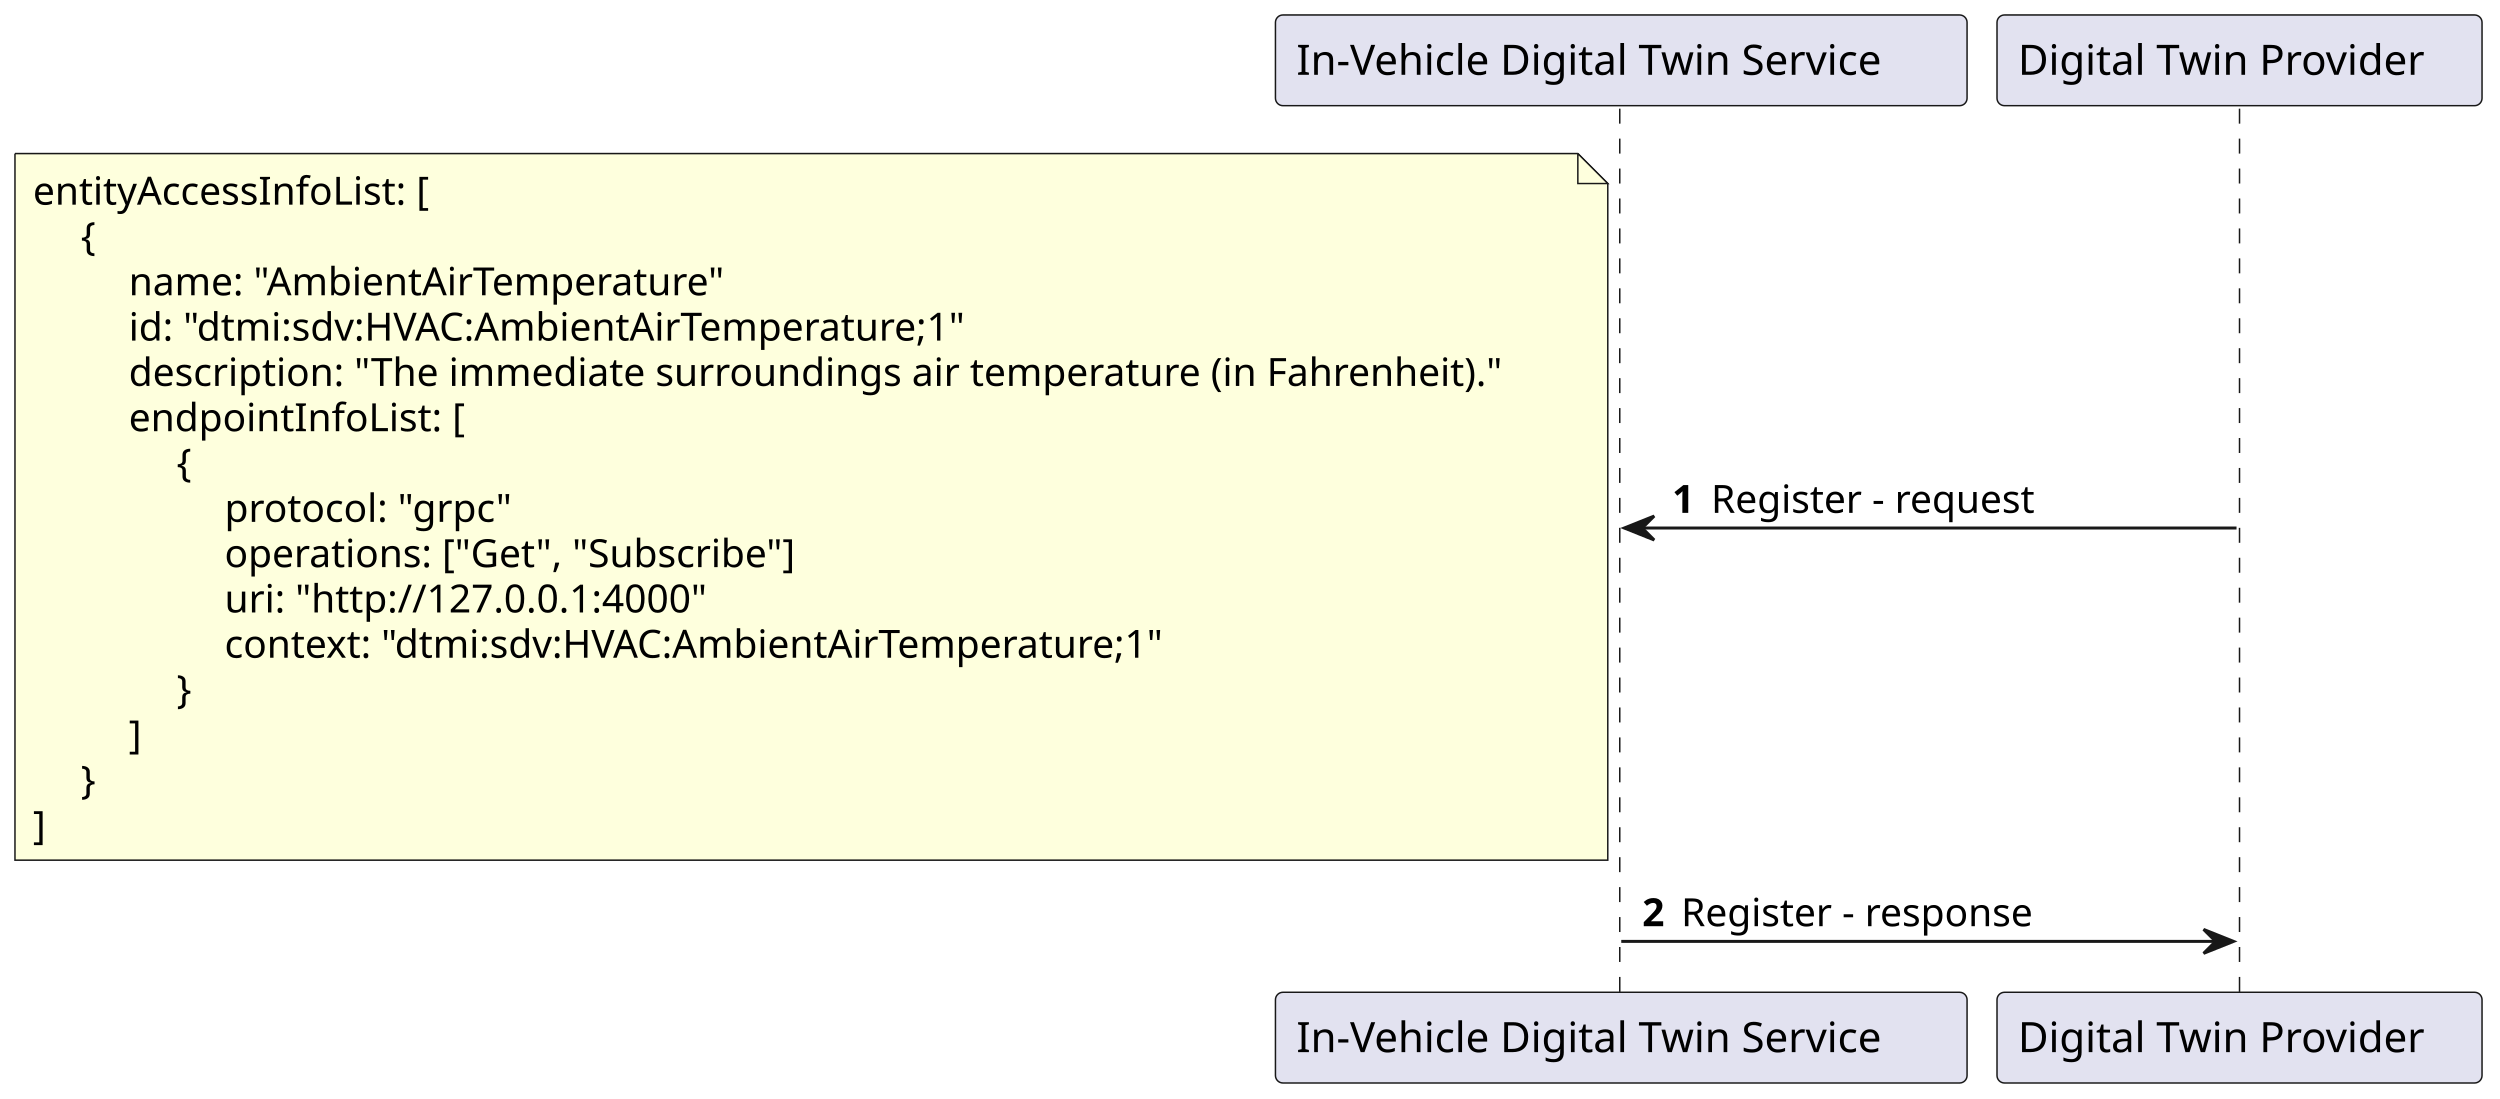
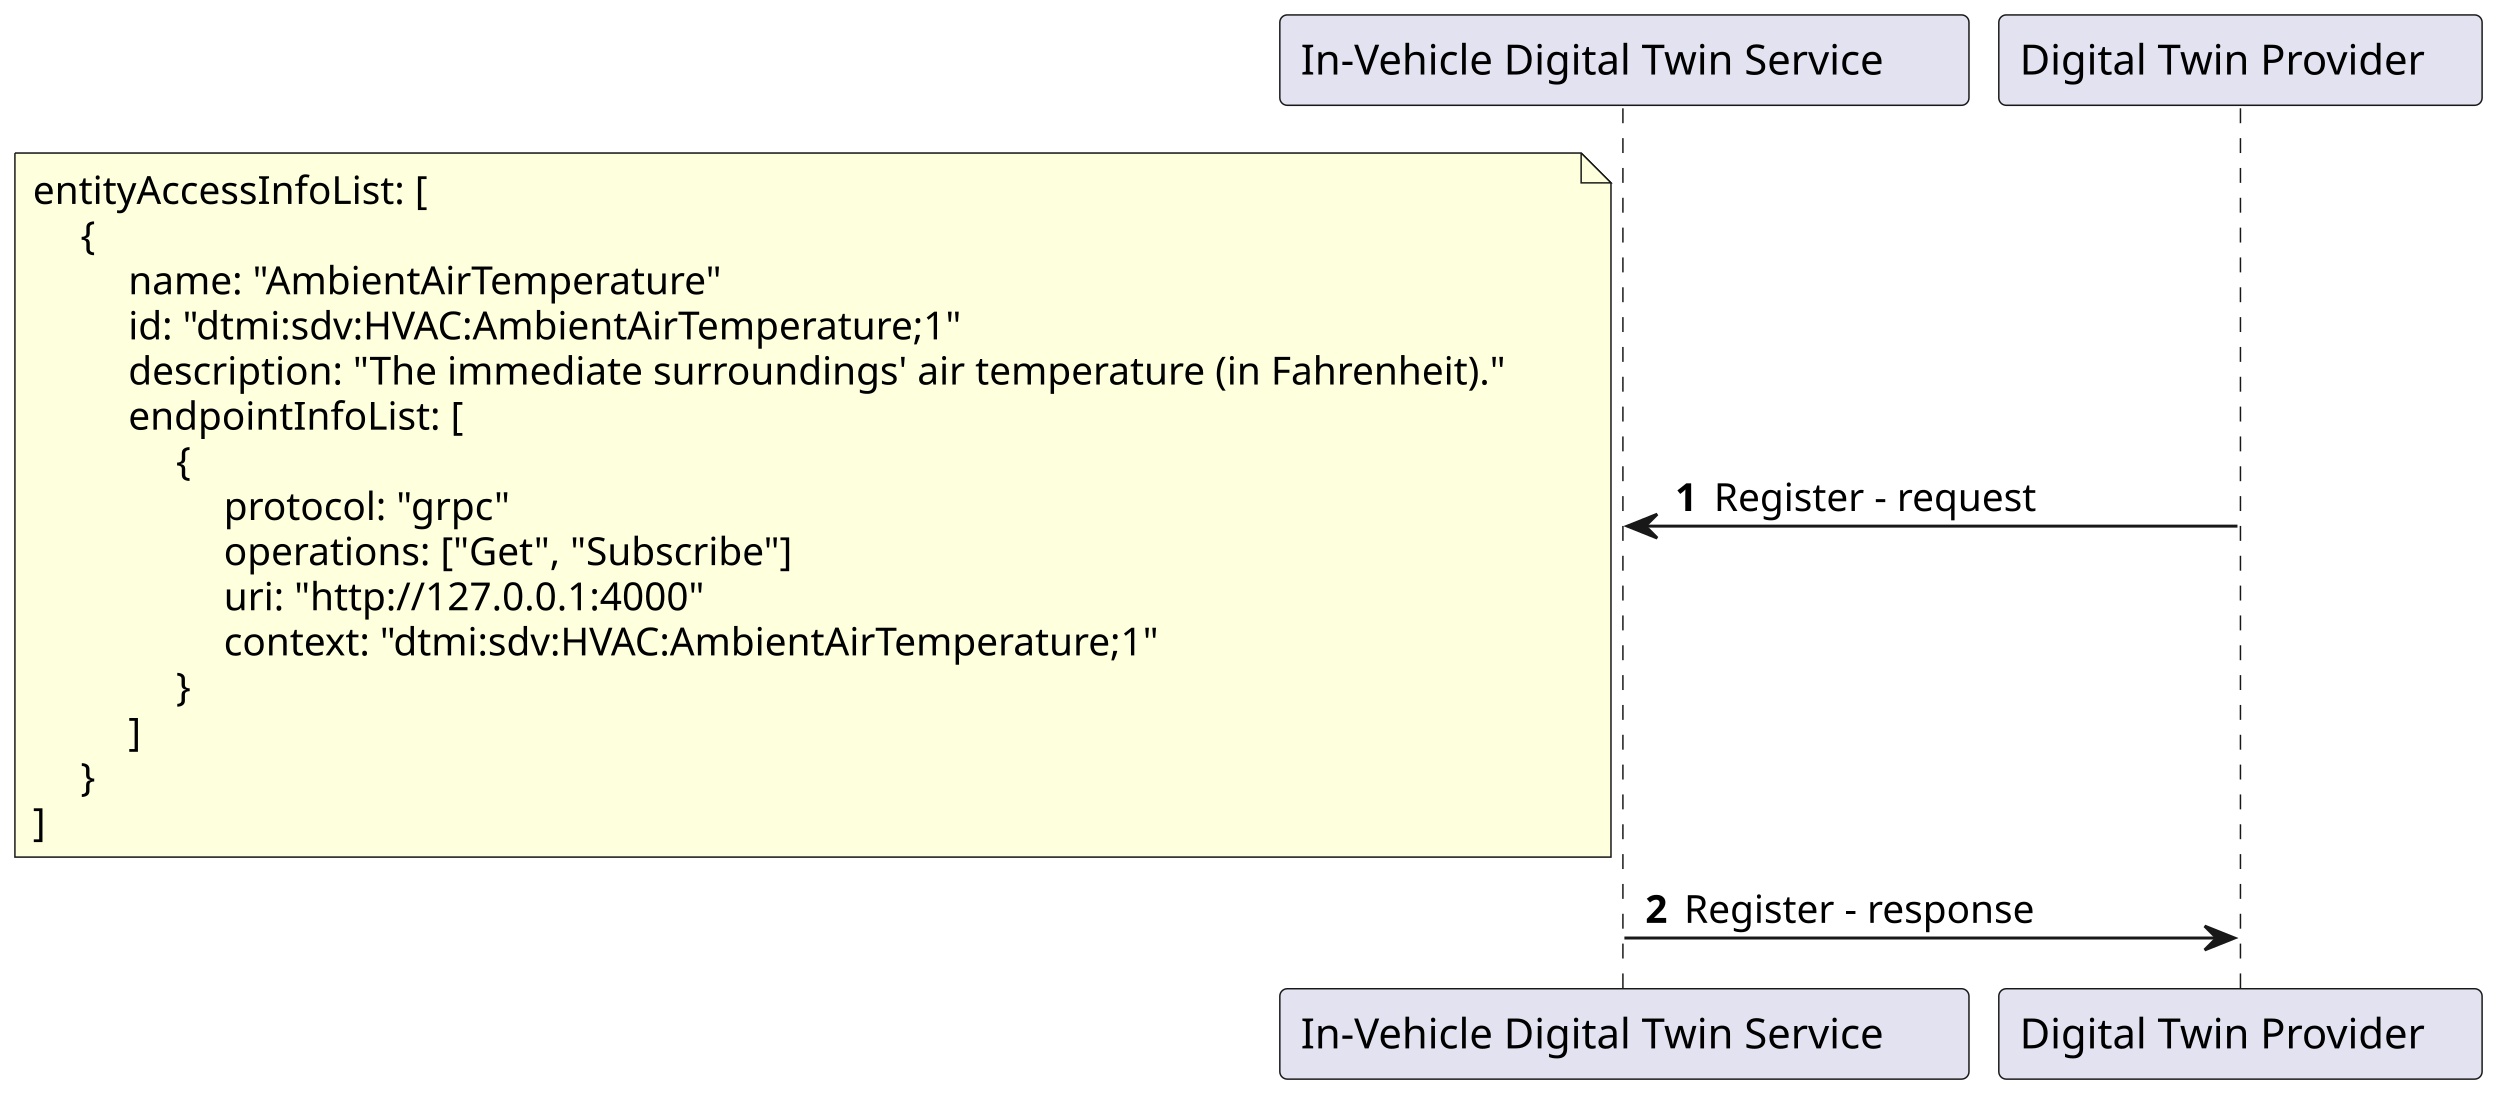
- <svg xmlns="http://www.w3.org/2000/svg" contentStyleType="text/css" height="367px" preserveAspectRatio="none" style="width:835px;height:367px;background:#FFFFFF;" version="1.1" viewBox="0 0 835 367" width="835px" zoomAndPan="magnify">
+ <svg xmlns="http://www.w3.org/2000/svg" contentStyleType="text/css" height="367px" preserveAspectRatio="none" style="width:838px;height:367px;background:#FFFFFF;" version="1.1" viewBox="0 0 838 367" width="838px" zoomAndPan="magnify">
  <defs />
  <g>
-     <line style="stroke:#181818;stroke-width:0.5;stroke-dasharray:5.0,5.0;" x1="541" x2="541" y1="36.297" y2="332.422" />
-     <line style="stroke:#181818;stroke-width:0.5;stroke-dasharray:5.0,5.0;" x1="748" x2="748" y1="36.297" y2="332.422" />
-     <rect fill="#E2E2F0" height="30.297" rx="2.5" ry="2.5" style="stroke:#181818;stroke-width:0.5;" width="231" x="426" y="5" />
-     <text fill="#000000" font-family="sans-serif" font-size="14" lengthAdjust="spacing" textLength="217" x="433" y="24.995">In-Vehicle Digital Twin Service</text>
-     <rect fill="#E2E2F0" height="30.297" rx="2.5" ry="2.5" style="stroke:#181818;stroke-width:0.5;" width="231" x="426" y="331.422" />
-     <text fill="#000000" font-family="sans-serif" font-size="14" lengthAdjust="spacing" textLength="217" x="433" y="351.417">In-Vehicle Digital Twin Service</text>
-     <rect fill="#E2E2F0" height="30.297" rx="2.5" ry="2.5" style="stroke:#181818;stroke-width:0.5;" width="162" x="667" y="5" />
-     <text fill="#000000" font-family="sans-serif" font-size="14" lengthAdjust="spacing" textLength="148" x="674" y="24.995">Digital Twin Provider</text>
-     <rect fill="#E2E2F0" height="30.297" rx="2.5" ry="2.5" style="stroke:#181818;stroke-width:0.5;" width="162" x="667" y="331.422" />
-     <text fill="#000000" font-family="sans-serif" font-size="14" lengthAdjust="spacing" textLength="148" x="674" y="351.417">Digital Twin Provider</text>
-     <polygon fill="#181818" points="552.5,172.359,542.5,176.359,552.5,180.359,548.5,176.359" style="stroke:#181818;stroke-width:1.0;" />
-     <line style="stroke:#181818;stroke-width:1.0;" x1="546.5" x2="747" y1="176.359" y2="176.359" />
-     <text fill="#000000" font-family="sans-serif" font-size="13" font-weight="bold" lengthAdjust="spacing" textLength="9" x="558.5" y="171.293">1</text>
-     <text fill="#000000" font-family="sans-serif" font-size="13" lengthAdjust="spacing" textLength="115" x="571.5" y="171.293">Register - request</text>
-     <path d="M5,51.297 L5,287.297 L537,287.297 L537,61.297 L527,51.297 L5,51.297 " fill="#FEFFDD" style="stroke:#181818;stroke-width:0.5;" />
-     <path d="M527,51.297 L527,61.297 L537,61.297 L527,51.297 " fill="#FEFFDD" style="stroke:#181818;stroke-width:0.5;" />
+     <line style="stroke:#181818;stroke-width:0.5;stroke-dasharray:5.0,5.0;" x1="544" x2="544" y1="36.297" y2="332.422" />
+     <line style="stroke:#181818;stroke-width:0.5;stroke-dasharray:5.0,5.0;" x1="751" x2="751" y1="36.297" y2="332.422" />
+     <rect fill="#E2E2F0" height="30.297" rx="2.5" ry="2.5" style="stroke:#181818;stroke-width:0.5;" width="231" x="429" y="5" />
+     <text fill="#000000" font-family="sans-serif" font-size="14" lengthAdjust="spacing" textLength="217" x="436" y="24.995">In-Vehicle Digital Twin Service</text>
+     <rect fill="#E2E2F0" height="30.297" rx="2.5" ry="2.5" style="stroke:#181818;stroke-width:0.5;" width="231" x="429" y="331.422" />
+     <text fill="#000000" font-family="sans-serif" font-size="14" lengthAdjust="spacing" textLength="217" x="436" y="351.417">In-Vehicle Digital Twin Service</text>
+     <rect fill="#E2E2F0" height="30.297" rx="2.5" ry="2.5" style="stroke:#181818;stroke-width:0.5;" width="162" x="670" y="5" />
+     <text fill="#000000" font-family="sans-serif" font-size="14" lengthAdjust="spacing" textLength="148" x="677" y="24.995">Digital Twin Provider</text>
+     <rect fill="#E2E2F0" height="30.297" rx="2.5" ry="2.5" style="stroke:#181818;stroke-width:0.5;" width="162" x="670" y="331.422" />
+     <text fill="#000000" font-family="sans-serif" font-size="14" lengthAdjust="spacing" textLength="148" x="677" y="351.417">Digital Twin Provider</text>
+     <polygon fill="#181818" points="555.5,172.359,545.5,176.359,555.5,180.359,551.5,176.359" style="stroke:#181818;stroke-width:1.0;" />
+     <line style="stroke:#181818;stroke-width:1.0;" x1="549.5" x2="750" y1="176.359" y2="176.359" />
+     <text fill="#000000" font-family="sans-serif" font-size="13" font-weight="bold" lengthAdjust="spacing" textLength="9" x="561.5" y="171.293">1</text>
+     <text fill="#000000" font-family="sans-serif" font-size="13" lengthAdjust="spacing" textLength="115" x="574.5" y="171.293">Register - request</text>
+     <path d="M5,51.297 L5,287.297 L540,287.297 L540,61.297 L530,51.297 L5,51.297 " fill="#FEFFDD" style="stroke:#181818;stroke-width:0.5;" />
+     <path d="M530,51.297 L530,61.297 L540,61.297 L530,51.297 " fill="#FEFFDD" style="stroke:#181818;stroke-width:0.5;" />
    <text fill="#000000" font-family="sans-serif" font-size="13" lengthAdjust="spacing" textLength="142" x="11" y="68.364">entityAccessInfoList: [</text>
    <text fill="#000000" font-family="sans-serif" font-size="13" lengthAdjust="spacing" textLength="9" x="27" y="83.497">{</text>
    <text fill="#000000" font-family="sans-serif" font-size="13" lengthAdjust="spacing" textLength="211" x="43" y="98.629">name: "AmbientAirTemperature"</text>
    <text fill="#000000" font-family="sans-serif" font-size="13" lengthAdjust="spacing" textLength="301" x="43" y="113.762">id: "dtmi:sdv:HVAC:AmbientAirTemperature;1"</text>
-     <text fill="#000000" font-family="sans-serif" font-size="13" lengthAdjust="spacing" textLength="479" x="43" y="128.895">description: "The immediate surroundings air temperature (in Fahrenheit)."</text>
+     <text fill="#000000" font-family="sans-serif" font-size="13" lengthAdjust="spacing" textLength="482" x="43" y="128.895">description: "The immediate surroundings' air temperature (in Fahrenheit)."</text>
    <text fill="#000000" font-family="sans-serif" font-size="13" lengthAdjust="spacing" textLength="116" x="43" y="144.028">endpointInfoList: [</text>
    <text fill="#000000" font-family="sans-serif" font-size="13" lengthAdjust="spacing" textLength="9" x="59" y="159.161">{</text>
    <text fill="#000000" font-family="sans-serif" font-size="13" lengthAdjust="spacing" textLength="99" x="75" y="174.293">protocol: "grpc"</text>
    <text fill="#000000" font-family="sans-serif" font-size="13" lengthAdjust="spacing" textLength="200" x="75" y="189.426">operations: ["Get", "Subscribe"]</text>
    <text fill="#000000" font-family="sans-serif" font-size="13" lengthAdjust="spacing" textLength="171" x="75" y="204.559">uri: "http://127.0.0.1:4000"</text>
    <text fill="#000000" font-family="sans-serif" font-size="13" lengthAdjust="spacing" textLength="339" x="75" y="219.692">context: "dtmi:sdv:HVAC:AmbientAirTemperature;1"</text>
    <text fill="#000000" font-family="sans-serif" font-size="13" lengthAdjust="spacing" textLength="9" x="59" y="234.825">}</text>
    <text fill="#000000" font-family="sans-serif" font-size="13" lengthAdjust="spacing" textLength="5" x="43" y="249.958">]</text>
    <text fill="#000000" font-family="sans-serif" font-size="13" lengthAdjust="spacing" textLength="9" x="27" y="265.09">}</text>
    <text fill="#000000" font-family="sans-serif" font-size="13" lengthAdjust="spacing" textLength="5" x="11" y="280.223">]</text>
-     <polygon fill="#181818" points="736,310.422,746,314.422,736,318.422,740,314.422" style="stroke:#181818;stroke-width:1.0;" />
-     <line style="stroke:#181818;stroke-width:1.0;" x1="541.5" x2="742" y1="314.422" y2="314.422" />
-     <text fill="#000000" font-family="sans-serif" font-size="13" font-weight="bold" lengthAdjust="spacing" textLength="9" x="548.5" y="309.356">2</text>
-     <text fill="#000000" font-family="sans-serif" font-size="13" lengthAdjust="spacing" textLength="125" x="561.5" y="309.356">Register - response</text>
+     <polygon fill="#181818" points="739,310.422,749,314.422,739,318.422,743,314.422" style="stroke:#181818;stroke-width:1.0;" />
+     <line style="stroke:#181818;stroke-width:1.0;" x1="544.5" x2="745" y1="314.422" y2="314.422" />
+     <text fill="#000000" font-family="sans-serif" font-size="13" font-weight="bold" lengthAdjust="spacing" textLength="9" x="551.5" y="309.356">2</text>
+     <text fill="#000000" font-family="sans-serif" font-size="13" lengthAdjust="spacing" textLength="125" x="564.5" y="309.356">Register - response</text>
  </g>
</svg>
